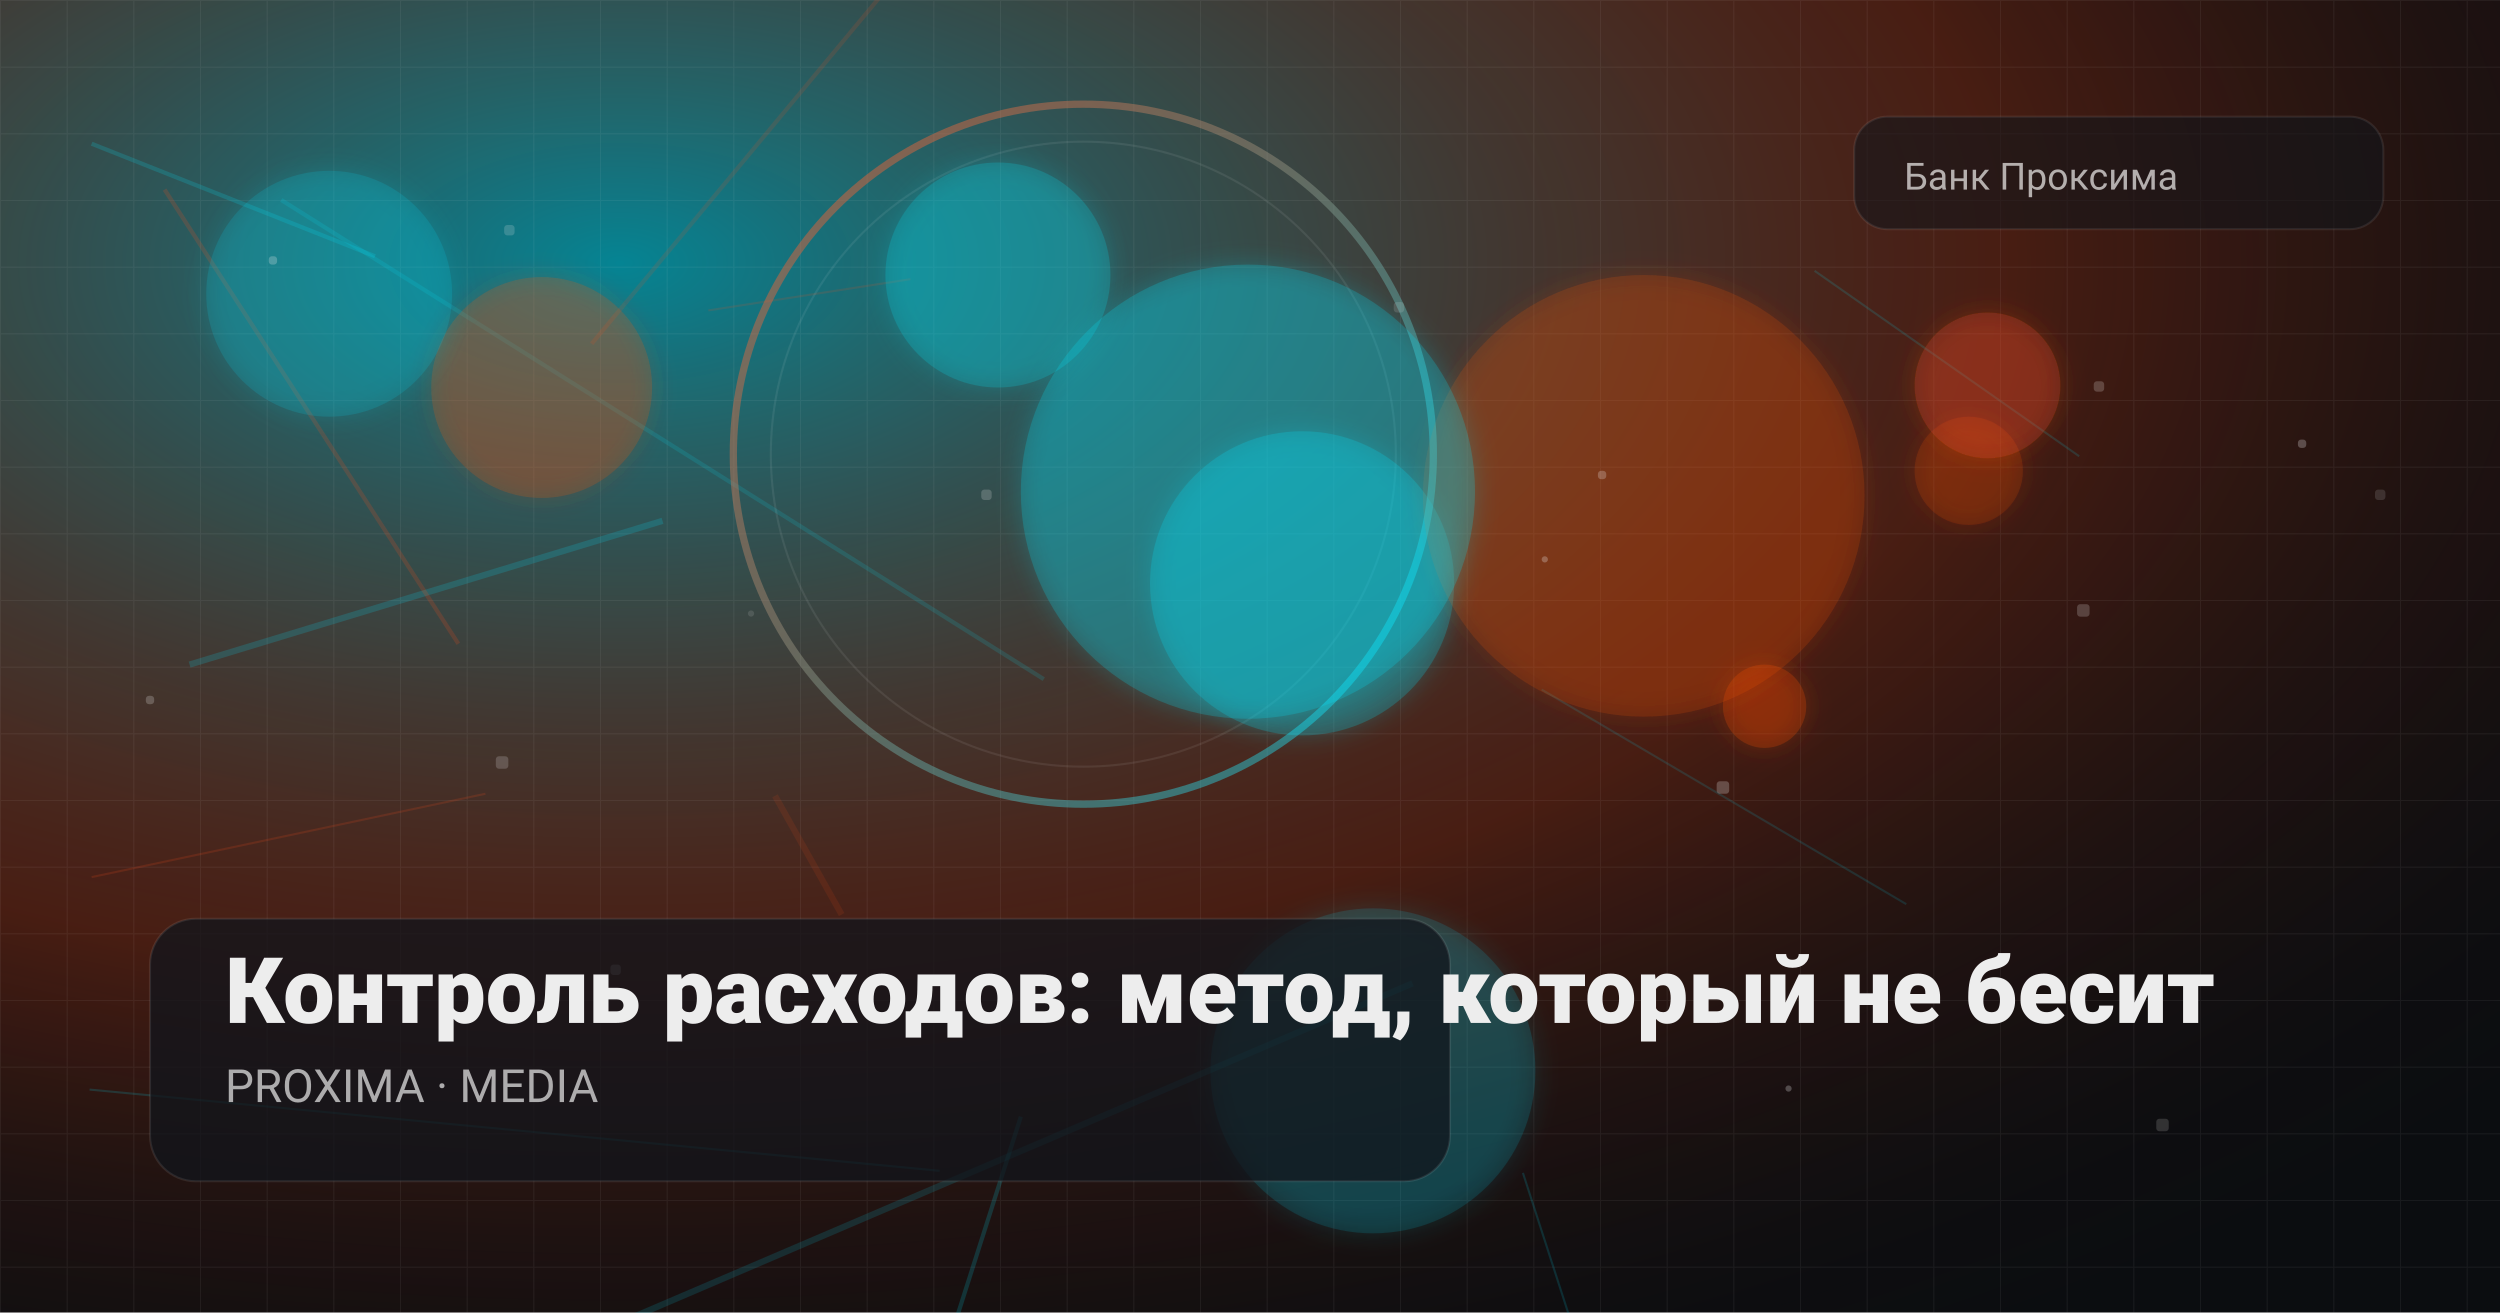
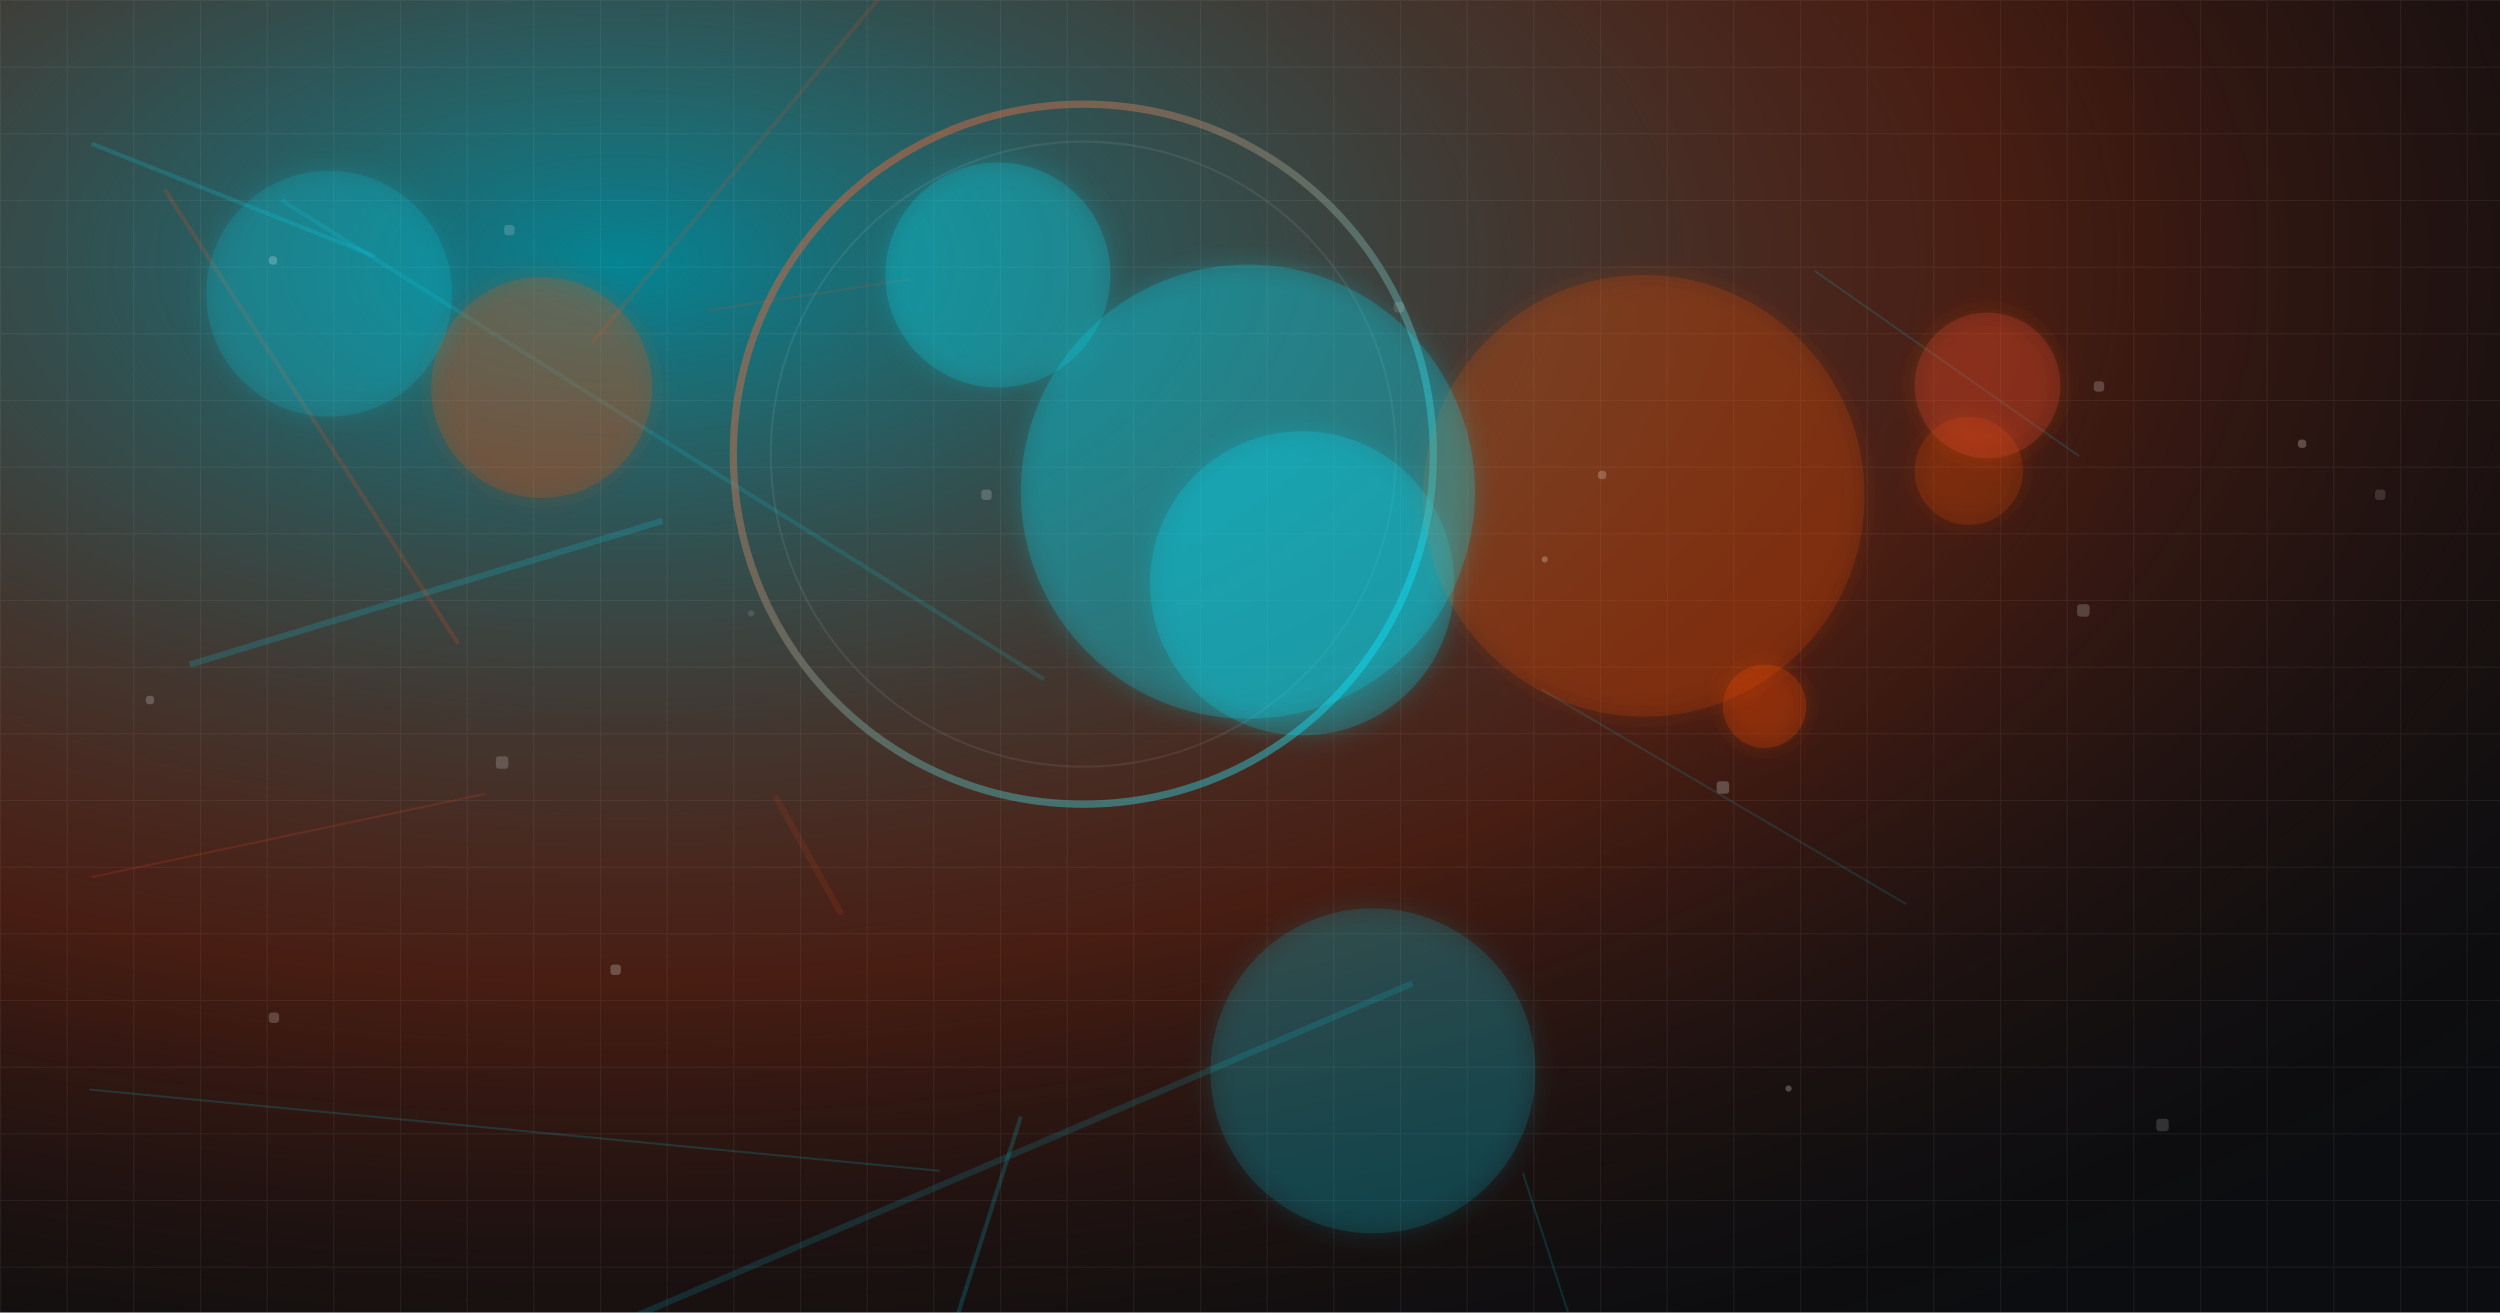
<svg xmlns="http://www.w3.org/2000/svg" width="1200" height="630" viewBox="0 0 1200 630" fill="none">
  <defs>
    <linearGradient id="g1" x1="0" y1="0" x2="1" y2="1">
      <stop offset="0" stop-color="#FF4D1A" stop-opacity="0.95" />
      <stop offset="1" stop-color="#00E5FF" stop-opacity="0.85" />
    </linearGradient>
    <radialGradient id="g2" cx="0.25" cy="0.2" r="1">
      <stop offset="0" stop-color="#00E5FF" stop-opacity="0.55" />
      <stop offset="0.55" stop-color="#FF4D1A" stop-opacity="0.25" />
      <stop offset="1" stop-color="#0B0D10" stop-opacity="0" />
    </radialGradient>
    <pattern id="grid" width="32" height="32" patternUnits="userSpaceOnUse">
      <path d="M 32 0 L 0 0 0 32" stroke="#EDEDED" stroke-opacity="0.06" stroke-width="1" />
    </pattern>
    <filter id="glow" x="-50%" y="-50%" width="200%" height="200%">
      <feGaussianBlur stdDeviation="6" result="b" />
      <feMerge>
        <feMergeNode in="b" />
        <feMergeNode in="SourceGraphic" />
      </feMerge>
    </filter>
  </defs>
  <rect width="1200" height="630" fill="#0B0D10" />
  <rect width="1200" height="630" fill="url(#g2)" />
  <rect width="1200" height="630" fill="url(#grid)" />
  <path d="M372 382 L404 439" stroke="#FF4D1A" stroke-opacity="0.105" stroke-width="3" />
  <path d="M915 434 L740 331" stroke="#00E5FF" stroke-opacity="0.129" stroke-width="1" />
  <path d="M318 250 L91 319" stroke="#00E5FF" stroke-opacity="0.169" stroke-width="3" />
  <path d="M437 134 L340 149" stroke="#FF4D1A" stroke-opacity="0.139" stroke-width="1" />
  <path d="M731 563 L774 696" stroke="#00E5FF" stroke-opacity="0.145" stroke-width="1" />
  <path d="M490 536 L446 674" stroke="#00E5FF" stroke-opacity="0.167" stroke-width="2" />
  <path d="M284 165 L471 -60" stroke="#FF4D1A" stroke-opacity="0.134" stroke-width="2" />
  <path d="M135 96 L501 326" stroke="#00E5FF" stroke-opacity="0.132" stroke-width="2" />
  <path d="M451 562 L43 523" stroke="#00E5FF" stroke-opacity="0.155" stroke-width="1" />
  <path d="M233 381 L44 421" stroke="#FF4D1A" stroke-opacity="0.159" stroke-width="1" />
  <path d="M44 69 L180 123" stroke="#00E5FF" stroke-opacity="0.171" stroke-width="2" />
  <path d="M678 472 L260 651" stroke="#00E5FF" stroke-opacity="0.134" stroke-width="3" />
  <path d="M220 309 L79 91" stroke="#FF4D1A" stroke-opacity="0.179" stroke-width="2" />
  <path d="M998 219 L871 130" stroke="#00E5FF" stroke-opacity="0.14" stroke-width="1" />
  <circle cx="520" cy="218" r="168" stroke="url(#g1)" stroke-width="3.5" stroke-opacity="0.55" />
  <circle cx="520" cy="218" r="150" stroke="#EDEDED" stroke-width="1" stroke-opacity="0.08" />
  <circle cx="847" cy="339" r="20" fill="#FF4D1A" fill-opacity="0.22" filter="url(#glow)" />
  <circle cx="659" cy="514" r="78" fill="#00E5FF" fill-opacity="0.13" filter="url(#glow)" />
  <circle cx="945" cy="226" r="26" fill="#FF4D1A" fill-opacity="0.154" filter="url(#glow)" />
  <circle cx="625" cy="280" r="73" fill="#00E5FF" fill-opacity="0.201" filter="url(#glow)" />
  <circle cx="789" cy="238" r="106" fill="#FF4D1A" fill-opacity="0.16" filter="url(#glow)" />
  <circle cx="599" cy="236" r="109" fill="#00E5FF" fill-opacity="0.207" filter="url(#glow)" />
  <circle cx="260" cy="186" r="53" fill="#FF4D1A" fill-opacity="0.186" filter="url(#glow)" />
  <circle cx="479" cy="132" r="54" fill="#00E5FF" fill-opacity="0.183" filter="url(#glow)" />
  <circle cx="954" cy="185" r="35" fill="#FF4D1A" fill-opacity="0.198" filter="url(#glow)" />
  <circle cx="158" cy="141" r="59" fill="#00E5FF" fill-opacity="0.138" filter="url(#glow)" />
  <rect x="70" y="334" width="4" height="4" rx="1.5" fill="#EDEDED" fill-opacity="0.225" />
  <rect x="1140" y="235" width="5" height="5" rx="1.5" fill="#EDEDED" fill-opacity="0.139" />
  <rect x="129" y="486" width="5" height="5" rx="1.5" fill="#EDEDED" fill-opacity="0.206" />
  <rect x="129" y="123" width="4" height="4" rx="1.5" fill="#EDEDED" fill-opacity="0.251" />
  <rect x="824" y="375" width="6" height="6" rx="1.5" fill="#EDEDED" fill-opacity="0.243" />
  <rect x="767" y="226" width="4" height="4" rx="1.5" fill="#EDEDED" fill-opacity="0.246" />
  <rect x="1005" y="183" width="5" height="5" rx="1.5" fill="#EDEDED" fill-opacity="0.206" />
  <rect x="857" y="521" width="3" height="3" rx="1.5" fill="#EDEDED" fill-opacity="0.262" />
  <rect x="740" y="267" width="3" height="3" rx="1.5" fill="#EDEDED" fill-opacity="0.266" />
  <rect x="1103" y="211" width="4" height="4" rx="1.5" fill="#EDEDED" fill-opacity="0.263" />
  <rect x="1035" y="537" width="6" height="6" rx="1.5" fill="#EDEDED" fill-opacity="0.161" />
  <rect x="293" y="463" width="5" height="5" rx="1.5" fill="#EDEDED" fill-opacity="0.242" />
  <rect x="471" y="235" width="5" height="5" rx="1.5" fill="#EDEDED" fill-opacity="0.204" />
  <rect x="669" y="145" width="5" height="5" rx="1.5" fill="#EDEDED" fill-opacity="0.145" />
  <rect x="997" y="290" width="6" height="6" rx="1.5" fill="#EDEDED" fill-opacity="0.21" />
  <rect x="359" y="293" width="3" height="3" rx="1.5" fill="#EDEDED" fill-opacity="0.124" />
  <rect x="238" y="363" width="6" height="6" rx="1.5" fill="#EDEDED" fill-opacity="0.195" />
  <rect x="242" y="108" width="5" height="5" rx="1.5" fill="#EDEDED" fill-opacity="0.184" />
-   <g opacity="0.9">
-     <rect x="890" y="56" width="254" height="54" rx="16" fill="#11151B" fill-opacity="0.65" stroke="#EDEDED" stroke-opacity="0.10" />
-     <text x="914" y="91" fill="#EDEDED" fill-opacity="0.78" font-size="18" font-family="ui-sans-serif, system-ui, -apple-system, Segoe UI, Roboto, Arial">Банк Проксима</text>
-   </g>
-   <g>
-     <rect x="72" y="441" width="624" height="126" rx="22" fill="#11151B" fill-opacity="0.75" stroke="#EDEDED" stroke-opacity="0.10" />
-     <text x="108" y="491" fill="#EDEDED" font-size="44" font-family="ui-sans-serif, system-ui, -apple-system, Segoe UI, Roboto, Arial" font-weight="800">Контроль расходов: метод, который не бесит</text>
-     <text x="108" y="529" fill="#EDEDED" fill-opacity="0.70" font-size="22" font-family="ui-sans-serif, system-ui, -apple-system, Segoe UI, Roboto, Arial">PROXIMA · MEDIA</text>
-   </g>
</svg>
